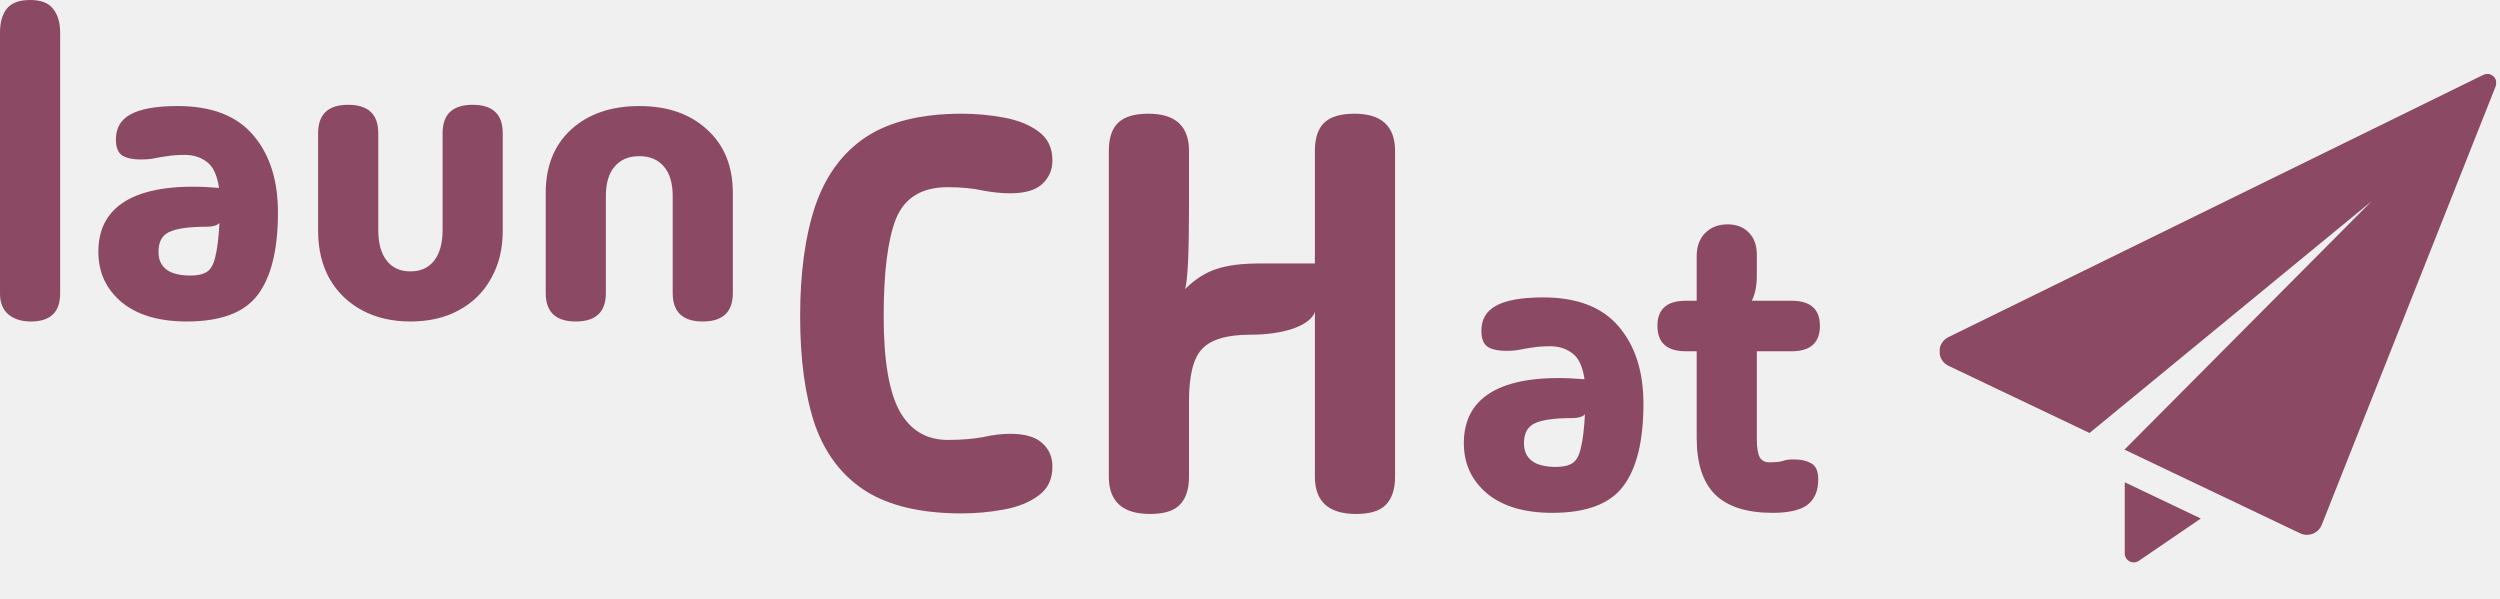
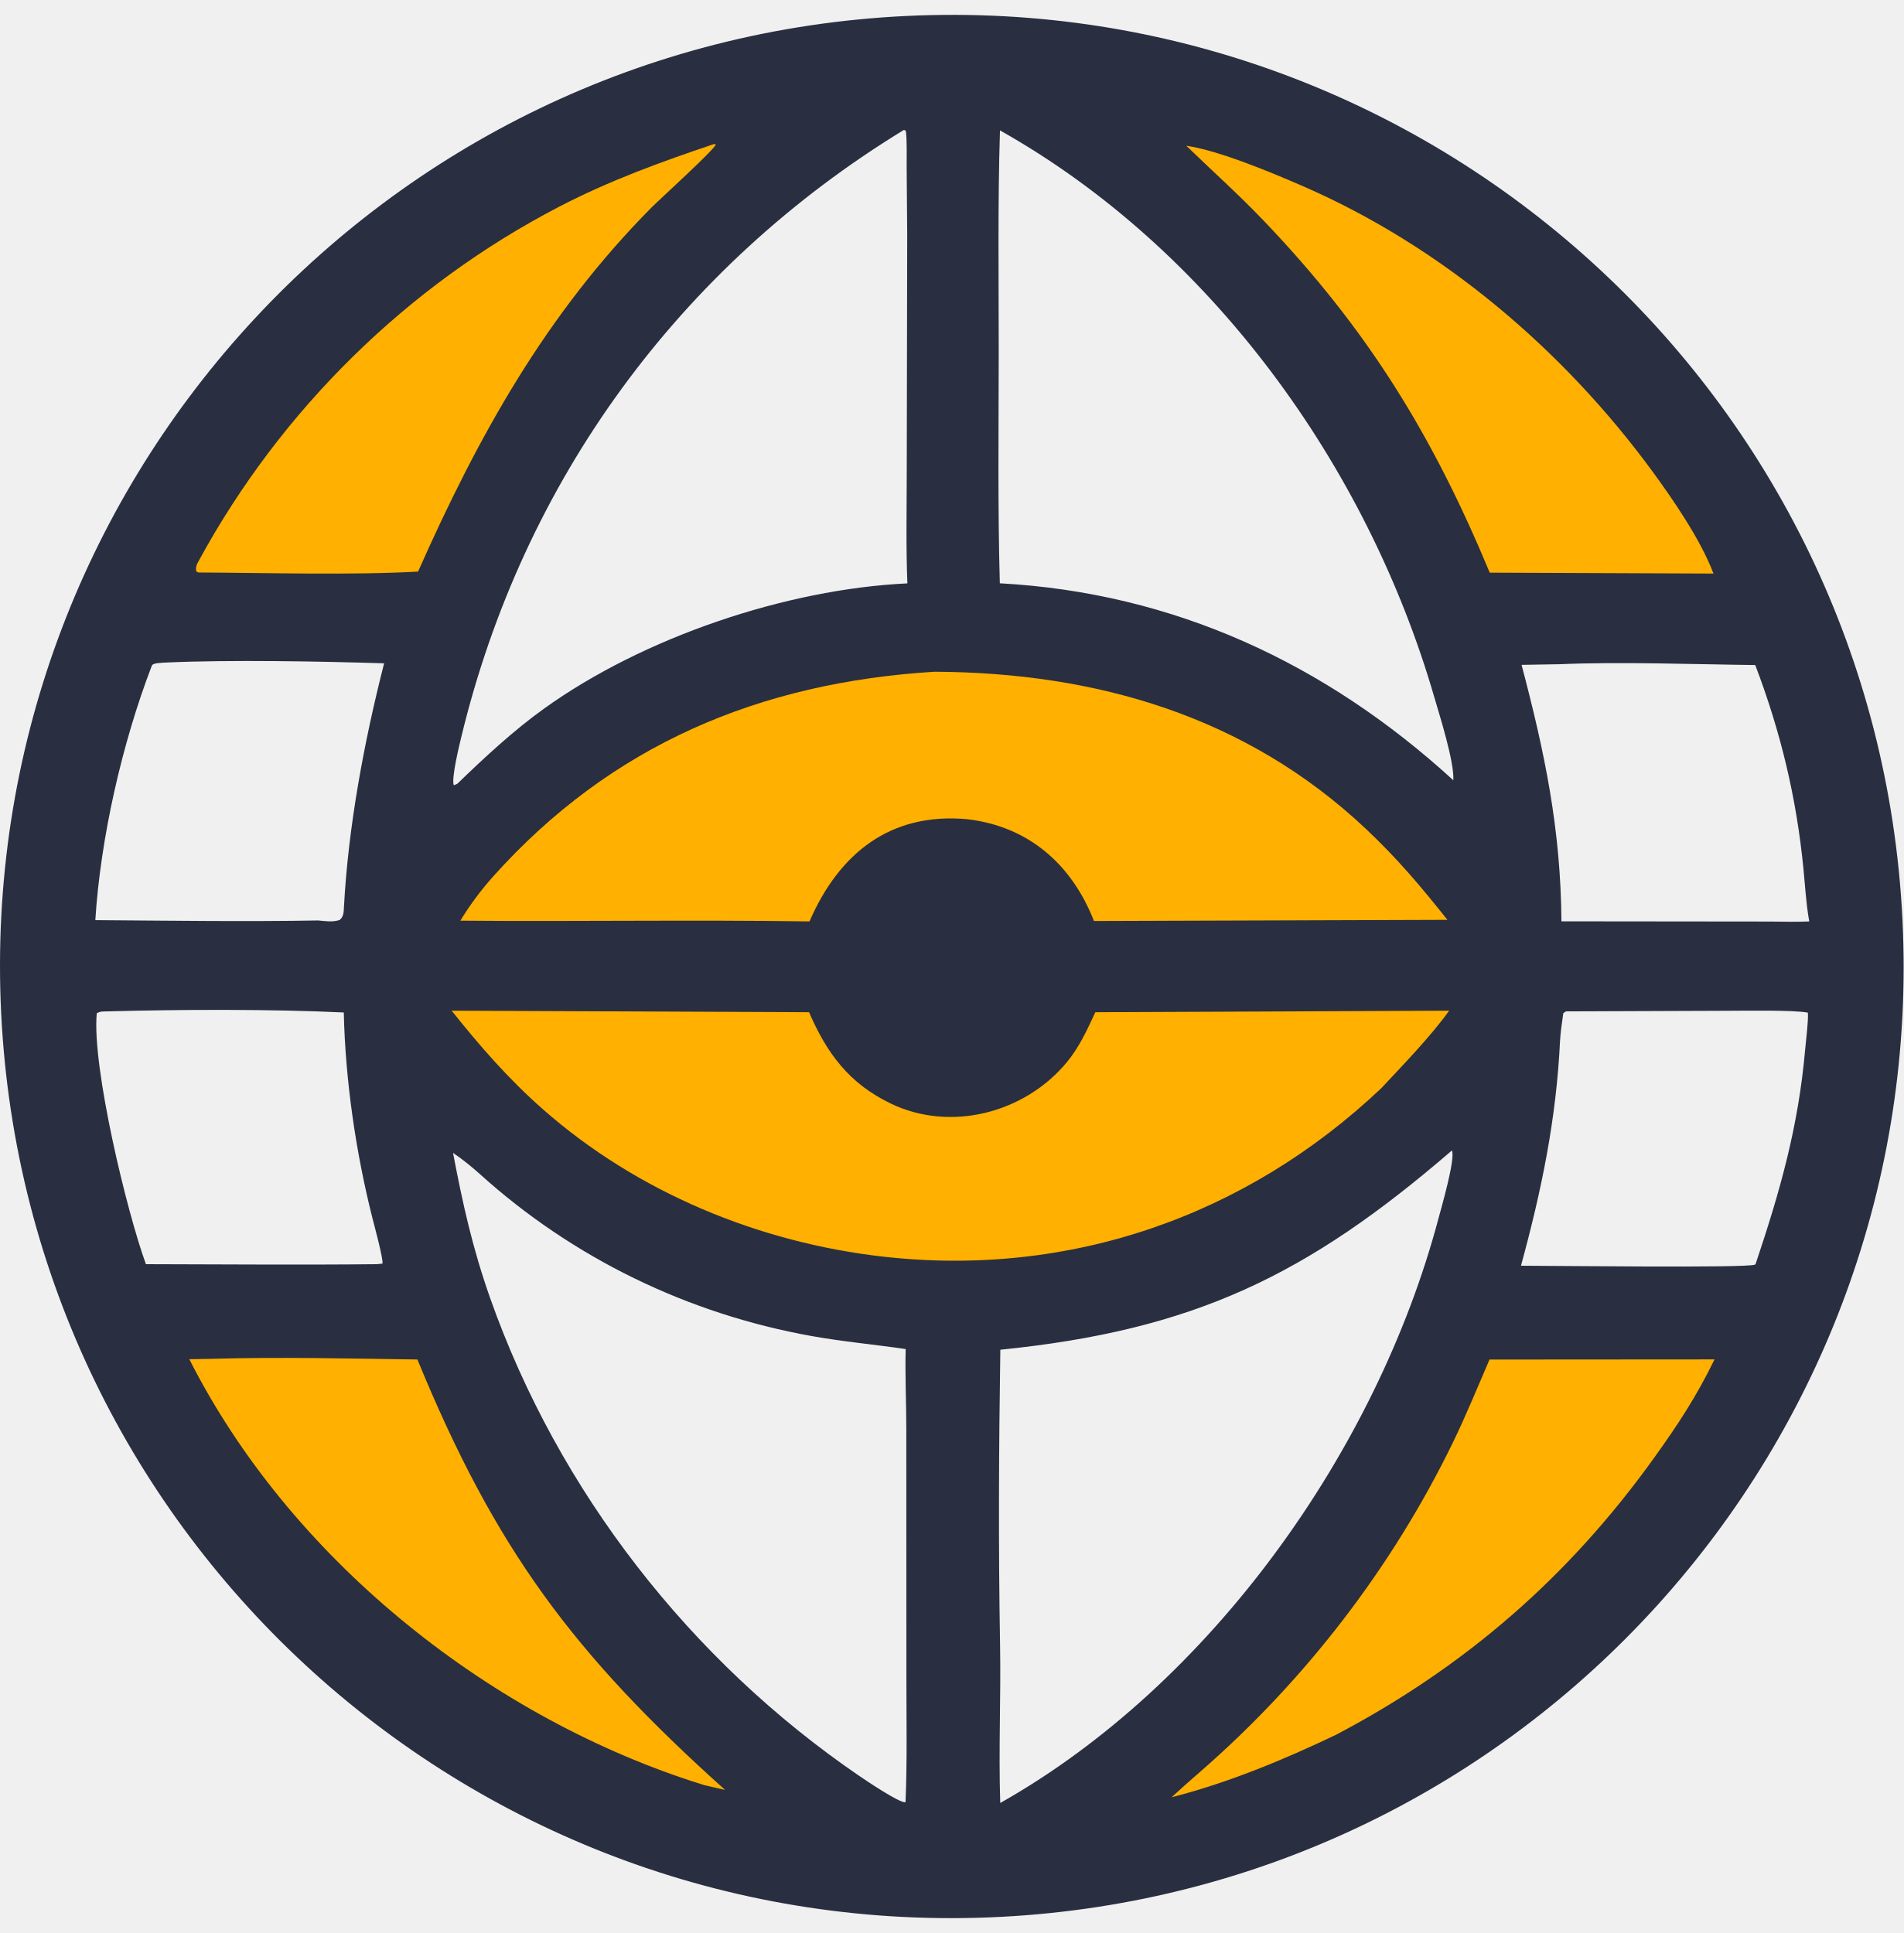
- <svg xmlns="http://www.w3.org/2000/svg" width="493" height="118" viewBox="0 0 493 118" fill="none">
-   <mask id="mask0_4_74" style="mask-type:alpha" maskUnits="userSpaceOnUse" x="0" y="0" width="359" height="102">
-     <path d="M11.861 57.88C11.861 61.558 9.939 63.397 6.095 63.397C4.228 63.397 2.746 62.93 1.647 61.997C0.549 61.064 0 59.692 0 57.88V6.422C0 4.446 0.439 2.882 1.318 1.729C2.251 0.576 3.789 0 5.93 0C8.072 0 9.582 0.576 10.461 1.729C11.394 2.882 11.861 4.446 11.861 6.422V57.88ZM36.856 63.397C31.365 63.397 27.082 62.134 24.007 59.609C20.932 57.03 19.394 53.709 19.394 49.647C19.394 44.872 21.399 41.414 25.407 39.273C29.471 37.132 35.401 36.391 43.198 37.05C42.814 34.525 42.018 32.824 40.81 31.945C39.602 31.012 38.147 30.546 36.444 30.546C35.072 30.546 33.918 30.628 32.985 30.793C32.106 30.902 31.283 31.04 30.514 31.204C29.745 31.369 28.812 31.451 27.713 31.451C26.231 31.451 25.05 31.204 24.172 30.71C23.293 30.161 22.854 29.091 22.854 27.499C22.854 25.249 23.815 23.602 25.737 22.559C27.713 21.462 30.816 20.913 35.044 20.913C41.743 20.913 46.713 22.834 49.952 26.676C53.192 30.463 54.812 35.541 54.812 41.908C54.812 49.263 53.467 54.697 50.776 58.21C48.14 61.668 43.5 63.397 36.856 63.397ZM31.255 49.647C31.255 52.776 33.369 54.34 37.597 54.34C38.97 54.34 40.041 54.093 40.81 53.599C41.578 53.105 42.128 52.117 42.457 50.635C42.841 49.153 43.116 46.93 43.281 43.966C43.006 44.24 42.649 44.433 42.21 44.542C41.771 44.652 41.331 44.707 40.892 44.707C37.268 44.707 34.742 45.064 33.314 45.777C31.942 46.436 31.255 47.726 31.255 49.647ZM80.936 63.397C77.312 63.397 74.127 62.656 71.381 61.174C68.636 59.692 66.494 57.606 64.957 54.916C63.474 52.227 62.733 49.098 62.733 45.53V26.264C62.733 22.532 64.71 20.666 68.663 20.666C72.617 20.666 74.594 22.532 74.594 26.264V45.366C74.594 47.945 75.143 49.949 76.241 51.376C77.339 52.803 78.904 53.517 80.936 53.517C82.968 53.517 84.532 52.803 85.631 51.376C86.729 49.949 87.278 47.945 87.278 45.366V26.264C87.278 22.532 89.255 20.666 93.208 20.666C97.162 20.666 99.139 22.532 99.139 26.264V45.53C99.139 49.098 98.37 52.227 96.832 54.916C95.35 57.606 93.236 59.692 90.49 61.174C87.8 62.656 84.615 63.397 80.936 63.397ZM113.546 63.397C109.593 63.397 107.616 61.531 107.616 57.798V38.038C107.616 32.769 109.291 28.597 112.64 25.523C116.045 22.45 120.52 20.913 126.066 20.913C131.612 20.913 136.06 22.45 139.41 25.523C142.814 28.597 144.516 32.769 144.516 38.038V57.798C144.516 61.531 142.54 63.397 138.586 63.397C134.632 63.397 132.656 61.531 132.656 57.798V38.697C132.656 36.117 132.079 34.168 130.926 32.851C129.773 31.479 128.153 30.793 126.066 30.793C123.98 30.793 122.36 31.479 121.207 32.851C120.053 34.168 119.477 36.117 119.477 38.697V57.798C119.477 61.531 117.5 63.397 113.546 63.397Z" fill="black" />
-     <path d="M174.261 62.381C174.261 71.09 175.322 77.348 177.446 81.153C179.569 84.886 182.717 86.752 186.89 86.752C189.526 86.752 191.832 86.569 193.809 86.203C195.786 85.764 197.58 85.544 199.191 85.544C202.119 85.544 204.242 86.166 205.56 87.411C206.878 88.581 207.537 90.118 207.537 92.021C207.537 94.509 206.622 96.412 204.792 97.73C203.034 99.047 200.765 99.962 197.983 100.474C195.274 100.986 192.491 101.243 189.636 101.243C181.729 101.243 175.432 99.779 170.747 96.852C166.134 93.924 162.803 89.606 160.753 83.898C158.776 78.116 157.787 70.944 157.787 62.381C157.787 53.819 158.776 46.573 160.753 40.645C162.803 34.644 166.134 30.107 170.747 27.033C175.432 23.959 181.729 22.422 189.636 22.422C192.491 22.422 195.274 22.678 197.983 23.191C200.765 23.703 203.034 24.618 204.792 25.935C206.622 27.252 207.537 29.155 207.537 31.643C207.537 33.473 206.878 35.01 205.56 36.254C204.242 37.498 202.119 38.12 199.191 38.12C197.58 38.12 195.786 37.938 193.809 37.572C191.832 37.132 189.526 36.913 186.89 36.913C181.765 36.913 178.361 38.999 176.677 43.17C175.066 47.269 174.261 53.672 174.261 62.381ZM226.786 101.352C221.368 101.352 218.659 98.9 218.659 93.997V29.777C218.659 27.216 219.282 25.349 220.526 24.179C221.771 23.008 223.748 22.422 226.457 22.422C231.801 22.422 234.474 24.874 234.474 29.777V40.755C234.474 49.83 234.217 55.246 233.705 57.002C235.608 55.099 237.659 53.782 239.855 53.05C242.052 52.318 244.943 51.952 248.531 51.952H259.294V29.777C259.294 27.216 259.916 25.349 261.161 24.179C262.405 23.008 264.382 22.422 267.091 22.422C272.436 22.422 275.108 24.874 275.108 29.777V93.997C275.108 96.485 274.486 98.352 273.241 99.596C272.069 100.767 270.129 101.352 267.421 101.352C262.002 101.352 259.294 98.9 259.294 93.997V61.503C258.854 62.82 257.427 63.918 255.011 64.796C252.594 65.602 249.775 66.004 246.554 66.004C241.942 66.004 238.757 66.955 237 68.858C235.316 70.688 234.474 74.091 234.474 79.067V93.997C234.474 96.485 233.851 98.352 232.607 99.596C231.435 100.767 229.495 101.352 226.786 101.352Z" fill="black" />
-     <path d="M306.13 101.133C300.639 101.133 296.356 99.87 293.281 97.345C290.206 94.766 288.668 91.445 288.668 87.383C288.668 82.608 290.673 79.15 294.681 77.009C298.745 74.868 304.675 74.127 312.472 74.786C312.088 72.261 311.292 70.56 310.084 69.681C308.876 68.748 307.421 68.282 305.718 68.282C304.346 68.282 303.192 68.364 302.259 68.529C301.38 68.638 300.557 68.776 299.788 68.94C299.019 69.105 298.086 69.187 296.987 69.187C295.505 69.187 294.324 68.94 293.446 68.446C292.567 67.897 292.128 66.827 292.128 65.235C292.128 62.985 293.089 61.338 295.011 60.295C296.987 59.198 300.09 58.649 304.318 58.649C311.017 58.649 315.987 60.57 319.227 64.412C322.466 68.199 324.086 73.277 324.086 79.644C324.086 86.999 322.741 92.433 320.05 95.946C317.414 99.404 312.774 101.133 306.13 101.133ZM300.529 87.383C300.529 90.512 302.643 92.076 306.871 92.076C308.244 92.076 309.315 91.829 310.084 91.335C310.853 90.841 311.402 89.853 311.731 88.371C312.116 86.889 312.39 84.666 312.555 81.702C312.28 81.977 311.923 82.169 311.484 82.278C311.045 82.388 310.605 82.443 310.166 82.443C306.542 82.443 304.016 82.8 302.588 83.513C301.216 84.172 300.529 85.462 300.529 87.383ZM349.579 101.133C344.472 101.133 340.683 99.925 338.212 97.51C335.796 95.095 334.588 91.39 334.588 86.395V69.27H332.446C328.712 69.27 326.845 67.596 326.845 64.247C326.845 60.954 328.712 59.307 332.446 59.307H334.588V50.415C334.588 48.604 335.137 47.122 336.235 45.969C337.388 44.817 338.871 44.24 340.683 44.24C342.44 44.24 343.84 44.789 344.884 45.887C345.927 46.93 346.449 48.385 346.449 50.251V54.285C346.449 56.316 346.119 57.99 345.46 59.307H353.285C357.019 59.307 358.886 60.954 358.886 64.247C358.886 67.596 357.019 69.27 353.285 69.27H346.449V86.642C346.449 88.289 346.641 89.469 347.025 90.182C347.41 90.841 348.041 91.17 348.92 91.17C350.073 91.17 350.924 91.088 351.473 90.923C352.077 90.704 352.818 90.594 353.697 90.594C355.18 90.594 356.36 90.868 357.239 91.417C358.117 91.911 358.557 92.954 358.557 94.546C358.557 96.796 357.843 98.471 356.415 99.568C354.987 100.611 352.709 101.133 349.579 101.133Z" fill="black" />
-   </mask>
-   <g mask="url(#mask0_4_74)">
-     <path d="M-417.188 173.562L461.076 -458.706L709.285 -114.211L-168.982 518.059L-417.188 173.562Z" fill="#8C4963" />
-   </g>
-   <mask id="mask1_4_74" style="mask-type:luminance" maskUnits="userSpaceOnUse" x="382" y="7" width="111" height="111">
-     <path d="M492.279 7.849H382.457V117.627H492.279V7.849Z" fill="white" />
-   </mask>
-   <g mask="url(#mask1_4_74)">
-     <path d="M419 109.129C419 109.787 419.364 110.39 419.947 110.698C420.527 111.005 421.234 110.965 421.777 110.594L433.998 102.252L419 95.106V109.129Z" fill="#8C4963" />
-     <path d="M491.71 15.044C491.373 14.735 490.941 14.573 490.502 14.573C490.237 14.573 489.973 14.631 489.726 14.754L384.211 66.491C383.133 67.02 382.45 68.121 382.457 69.325C382.464 70.528 383.16 71.621 384.245 72.139L412.054 85.385L467.655 39.702L418.942 88.666L453.587 105.166C454.013 105.37 454.476 105.471 454.936 105.471C455.328 105.471 455.715 105.399 456.086 105.254C456.892 104.935 457.534 104.297 457.853 103.49L492.152 16.999C492.427 16.318 492.248 15.54 491.71 15.044Z" fill="#8C4963" />
-   </g>
+ <svg xmlns="http://www.w3.org/2000/svg" width="64" height="65" viewBox="0 0 64 65" fill="none">
+   <path d="M30.489 0.536C48.114 -0.297 63.088 13.294 63.96 30.918C64.833 48.541 51.274 63.545 33.653 64.457C15.976 65.371 0.915 51.761 0.04 34.082C-0.835 16.403 12.808 1.372 30.489 0.536ZM30.444 60.594C30.503 59.254 30.471 57.678 30.473 56.325L30.47 48.072C30.471 47.234 30.424 46.161 30.449 45.364C29.388 45.209 28.347 45.116 27.301 44.929C23.136 44.186 19.267 42.312 16.125 39.473C15.868 39.241 15.521 38.96 15.231 38.767C15.559 40.496 15.89 41.981 16.479 43.651C18.77 50.139 23.21 55.839 28.886 59.716C29.141 59.89 30.213 60.613 30.434 60.605L30.444 60.594ZM15.375 26.355C16.288 25.472 17.262 24.565 18.298 23.823C21.623 21.437 26.415 19.811 30.506 19.617C30.456 18.414 30.484 17.046 30.485 15.833L30.5 7.881L30.482 5.644C30.48 5.363 30.498 4.644 30.451 4.396L30.39 4.368C22.842 8.978 17.587 16.167 15.508 24.785C15.44 25.067 15.164 26.195 15.258 26.405C15.287 26.393 15.351 26.37 15.375 26.355ZM33.628 60.628C40.703 56.633 46.287 48.771 48.357 40.988C48.451 40.634 48.943 38.944 48.812 38.687C43.944 42.887 40.148 44.728 33.631 45.387C33.58 48.726 33.564 51.967 33.622 55.312C33.653 57.099 33.569 58.811 33.628 60.628ZM33.614 19.614C39.462 19.933 44.563 22.304 48.861 26.238C48.895 25.613 48.398 24.052 48.217 23.431C45.966 15.675 40.709 8.374 33.619 4.385C33.541 6.83 33.579 9.437 33.577 11.889C33.575 14.43 33.542 17.081 33.614 19.614ZM3.205 30.941C5.623 30.958 8.283 30.995 10.696 30.952C10.961 30.974 11.165 31.015 11.417 30.937C11.549 30.822 11.553 30.709 11.563 30.51C11.706 27.805 12.241 24.938 12.914 22.305C10.744 22.238 7.732 22.182 5.577 22.279C5.458 22.29 5.143 22.282 5.104 22.385C4.103 24.994 3.377 28.195 3.205 30.941ZM59.026 42.495C59.849 40.04 60.461 37.892 60.69 35.282C60.715 35.001 60.803 34.303 60.78 34.052C60.306 33.957 58.613 33.989 58.051 33.989L52.646 34.009L52.558 34.07C52.515 34.372 52.462 34.716 52.447 35.021C52.321 37.64 51.824 40.039 51.135 42.562C52.145 42.561 58.746 42.645 59.002 42.525L59.026 42.495ZM51.155 22.357C51.936 25.316 52.472 27.88 52.495 30.981L59.501 30.988C59.936 30.992 60.394 31.004 60.827 30.985L60.816 30.924C60.722 30.385 60.687 29.79 60.634 29.242C60.401 26.84 59.869 24.616 59.011 22.363C56.924 22.339 54.5 22.247 52.438 22.335L51.155 22.357ZM3.66 34.008C3.492 34.016 3.381 33.995 3.253 34.073C3.084 35.866 4.267 40.763 4.906 42.51C7.476 42.514 10.093 42.538 12.66 42.51L12.857 42.492C12.897 42.359 12.579 41.191 12.524 40.973C11.964 38.762 11.609 36.323 11.558 34.046C9.154 33.931 6.088 33.943 3.66 34.008Z" fill="#292F40" />
+   <path d="M31.417 22.588C36.847 22.614 41.895 24.078 45.92 27.871C46.978 28.868 47.757 29.794 48.662 30.931L36.779 30.97C36.034 29.065 34.579 27.784 32.509 27.546C29.933 27.314 28.208 28.696 27.215 30.984C23.285 30.925 19.395 30.992 15.477 30.959C15.795 30.436 16.165 29.937 16.573 29.481C20.547 25.038 25.549 22.95 31.417 22.588Z" fill="#FFB000" />
+   <path d="M15.185 33.986L27.2 34.037C27.801 35.422 28.541 36.428 29.94 37.105C31.964 38.084 34.466 37.422 35.874 35.71C36.291 35.204 36.552 34.624 36.825 34.037L48.72 33.986C48.127 34.82 47.153 35.829 46.44 36.591C41.888 40.901 35.965 42.961 29.706 42.258C25.522 41.788 21.426 40.096 18.256 37.304C17.102 36.288 16.14 35.185 15.185 33.986Z" fill="#FFB000" />
+   <path d="M50.077 45.717L57.642 45.712C57.03 46.967 56.418 47.897 55.605 49.03C52.731 53.033 49.259 56.047 44.916 58.335C43.163 59.173 41.272 59.956 39.387 60.436C39.703 60.144 40.032 59.855 40.356 59.573C43.883 56.501 46.796 52.717 48.844 48.511C49.284 47.607 49.676 46.643 50.077 45.717Z" fill="#FFB000" />
+   <path d="M7.117 45.692C9.403 45.627 11.744 45.682 14.033 45.715C16.653 52.094 19.279 55.613 24.376 60.188L23.676 60.028L23.276 59.9C16.259 57.605 9.718 52.328 6.365 45.706L7.117 45.692Z" fill="#FFB000" />
+   <path d="M39.882 4.901C40.983 5.06 42.777 5.813 43.815 6.265C48.485 8.3 52.557 11.762 55.558 15.856C56.266 16.823 57.181 18.159 57.607 19.287L50.085 19.257C48.156 14.624 45.987 11.083 42.483 7.419C41.629 6.526 40.764 5.754 39.882 4.901Z" fill="#FFB000" />
+   <path d="M24.008 4.843L24.064 4.854C24.083 4.975 22.166 6.712 21.892 6.989C18.344 10.575 16.078 14.665 14.055 19.221C11.831 19.345 8.934 19.262 6.663 19.251L6.597 19.21C6.57 19.05 6.621 18.969 6.703 18.82C9.458 13.77 13.698 9.597 18.808 6.946C20.486 6.075 22.211 5.447 24.008 4.843Z" fill="#FFB000" />
</svg>
